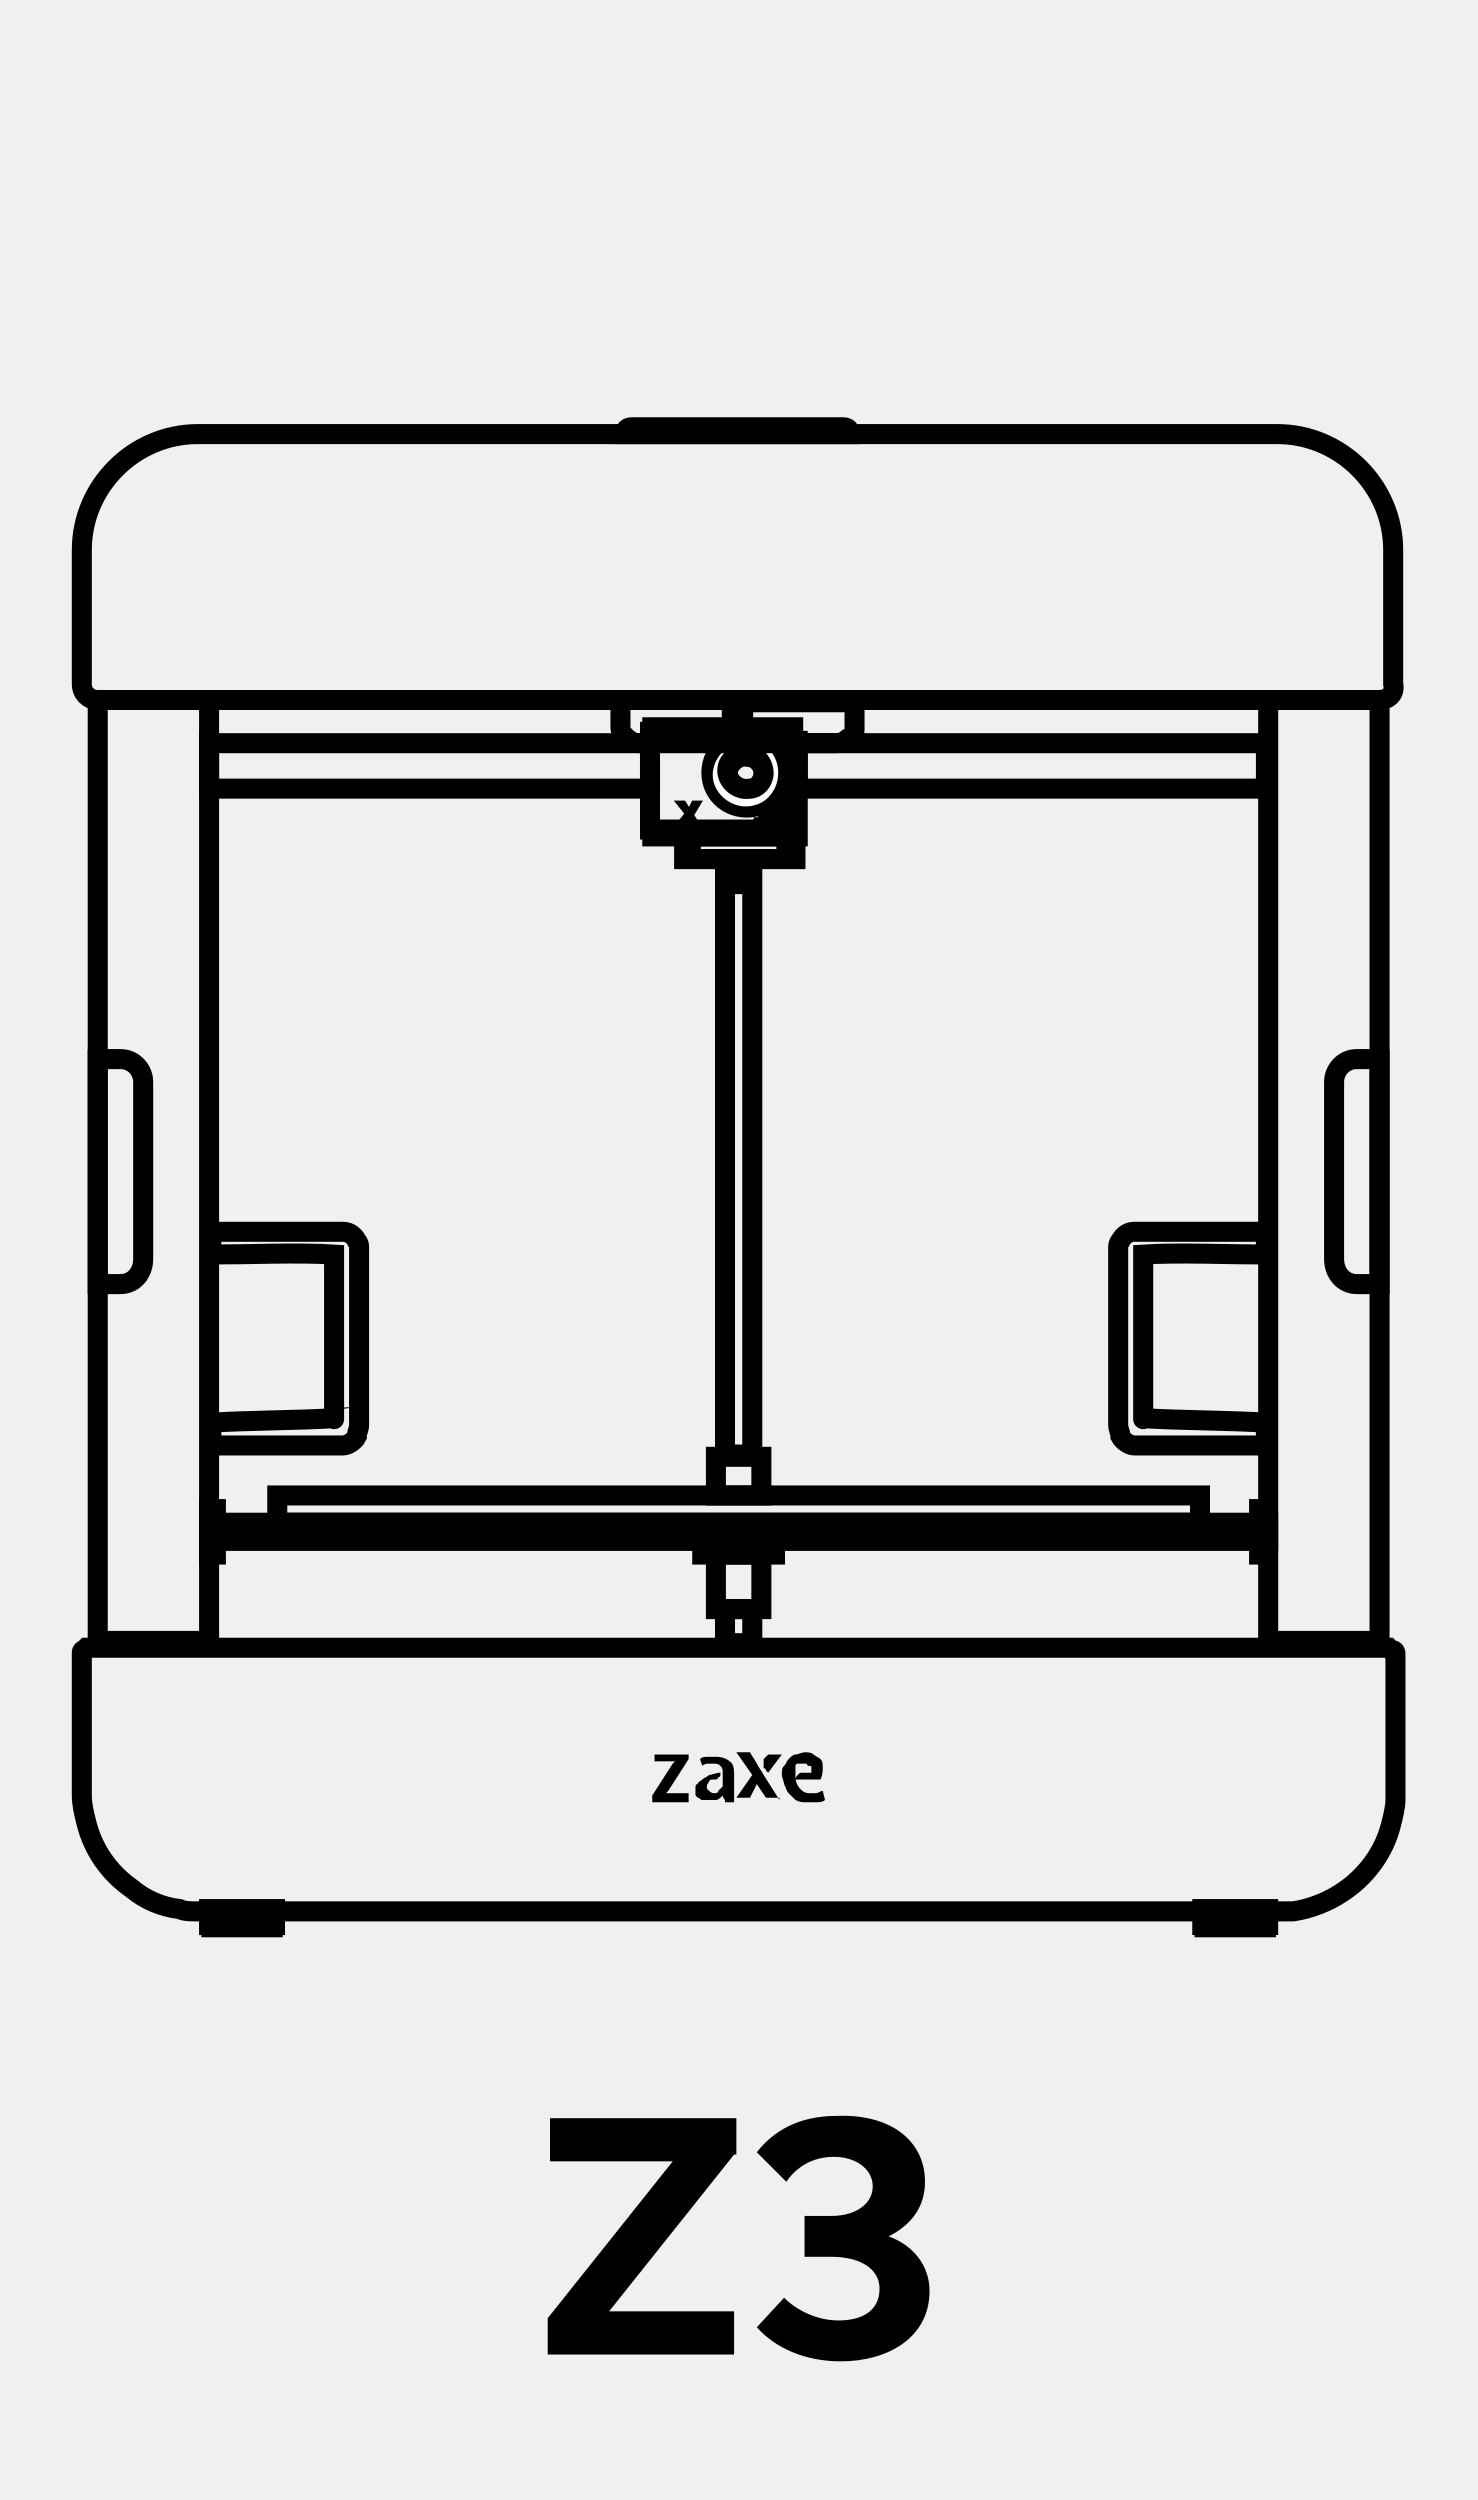
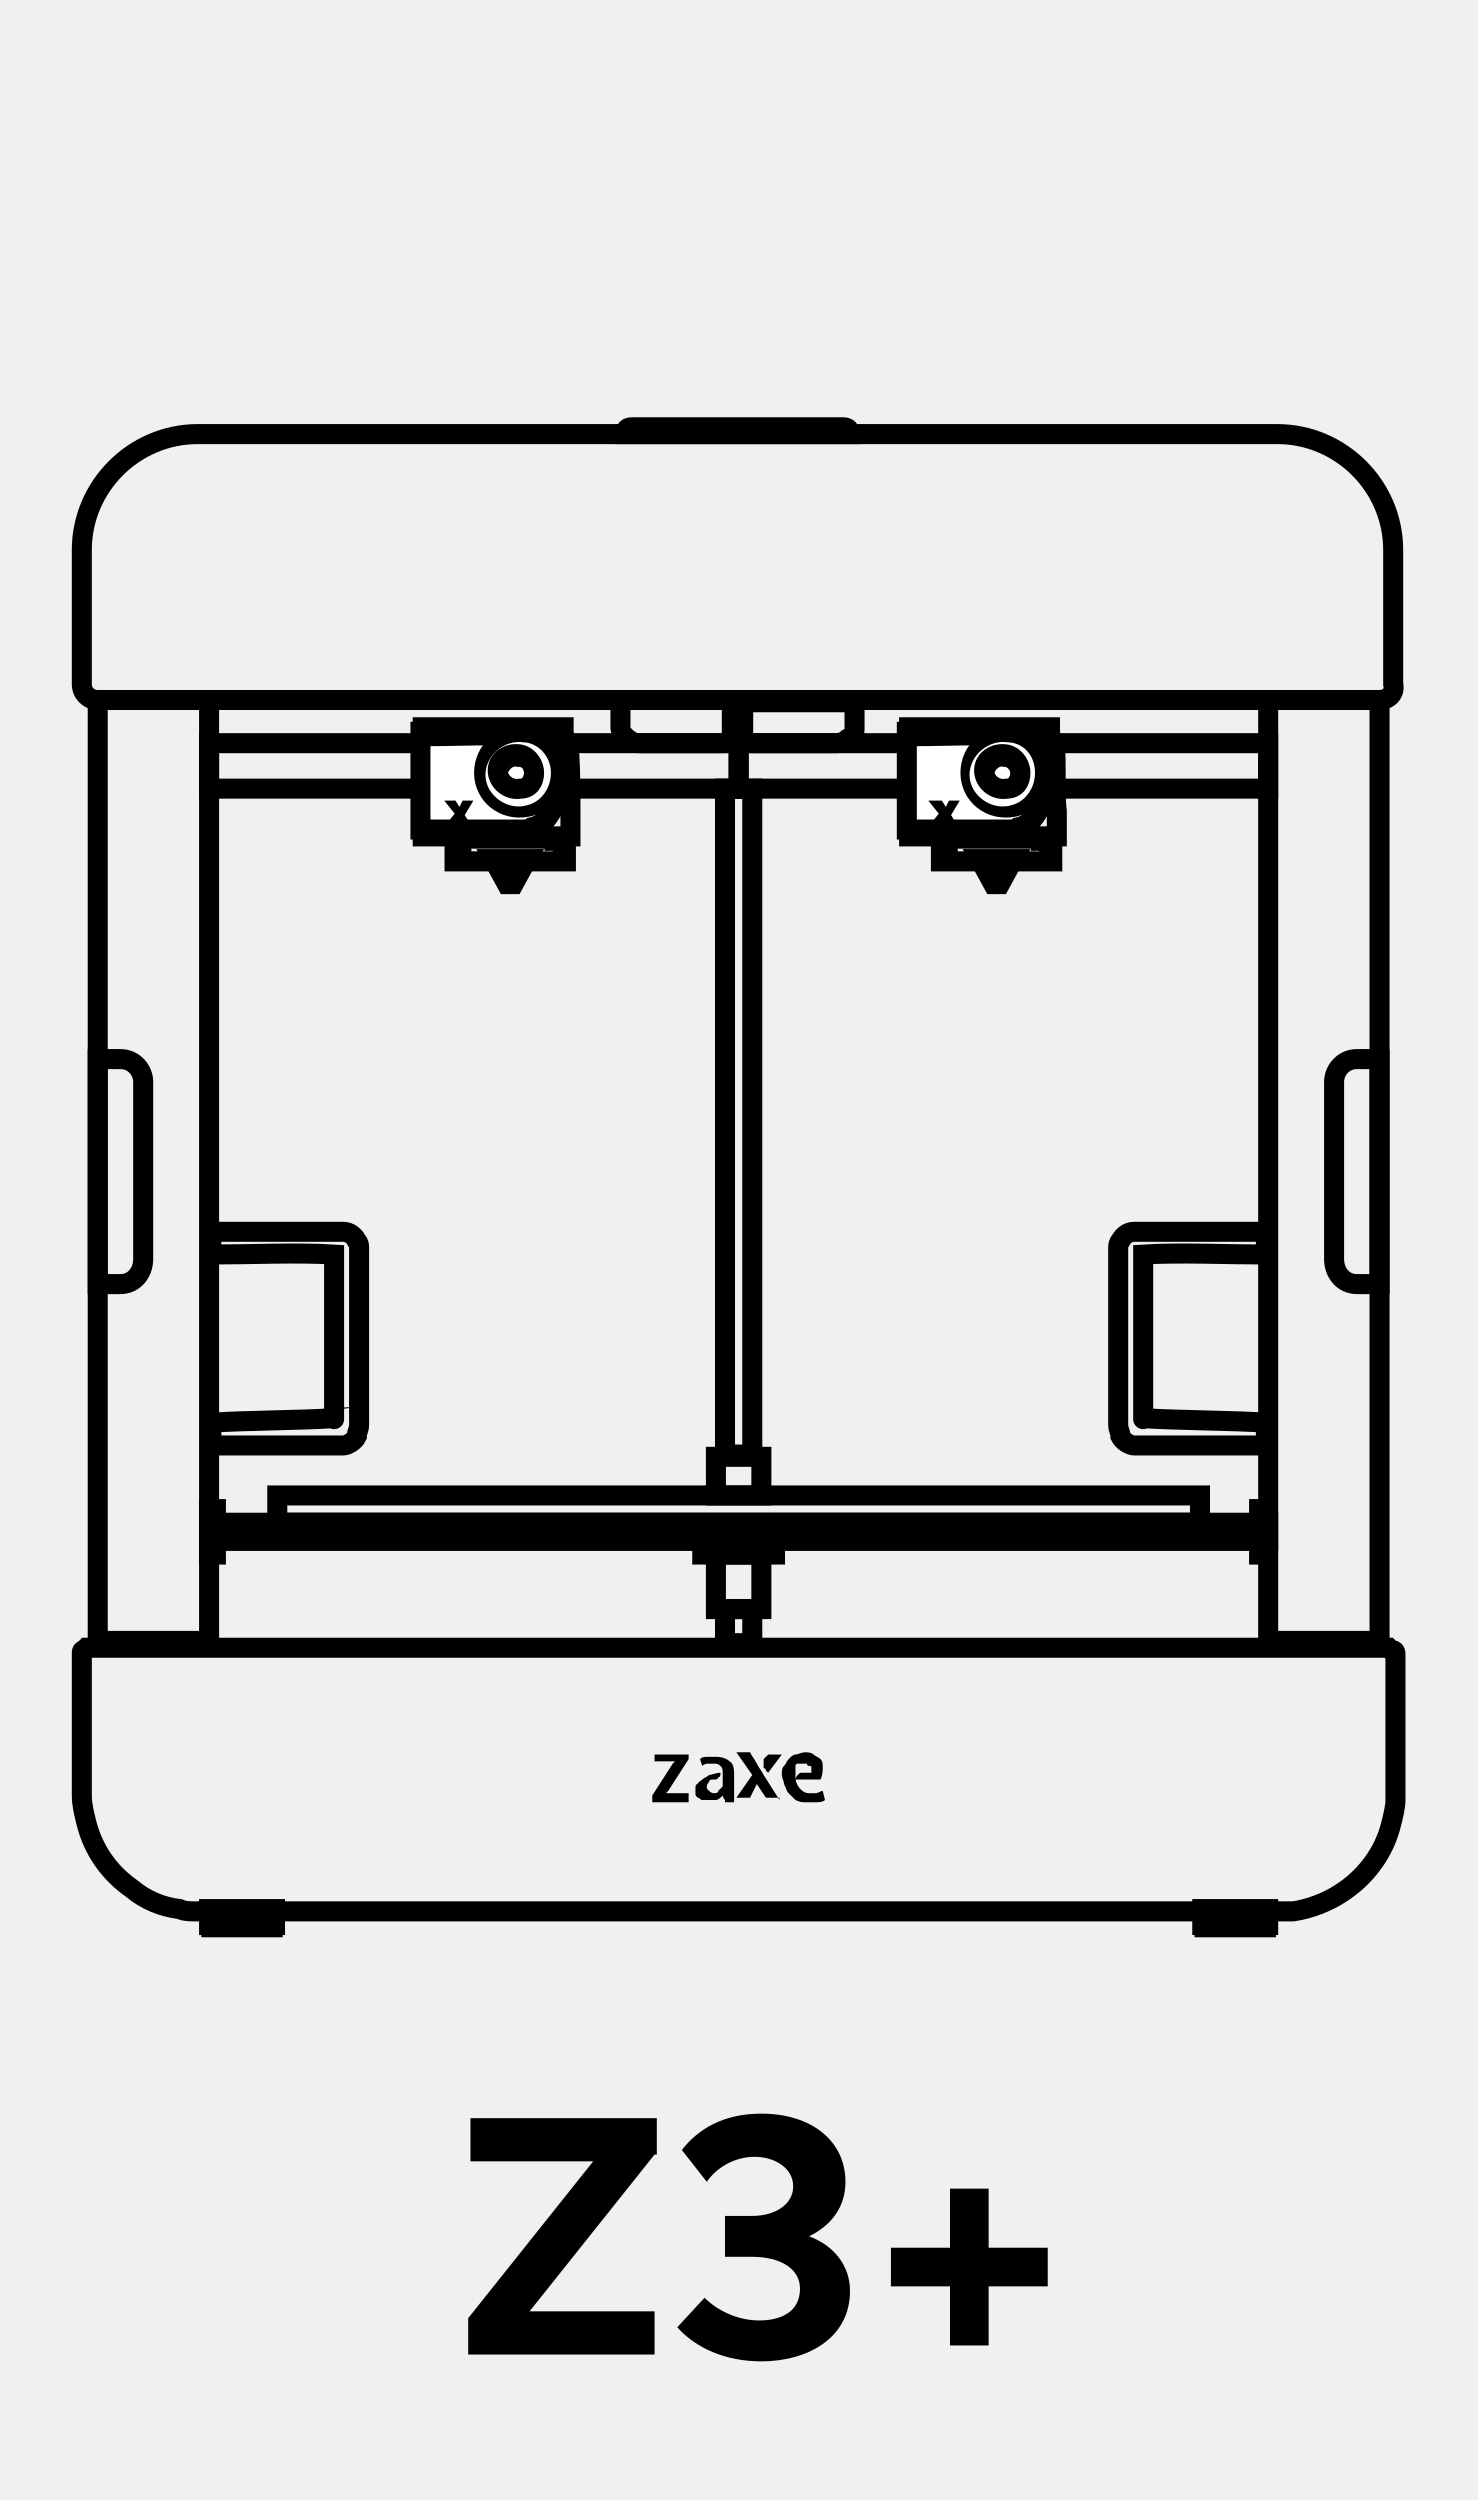
<svg xmlns="http://www.w3.org/2000/svg" version="1.1" id="Layer_3" x="0px" y="0px" viewBox="0 0 65 110" style="enable-background:new 0 0 65 110;" xml:space="preserve">
  <g>
-     <rect x="35.1" y="32.7" style="fill:none;stroke:#000000;stroke-width:0.881;stroke-miterlimit:10;" width="20.6" height="2" />
-     <rect x="9.2" y="32.7" style="fill:none;stroke:#000000;stroke-width:0.881;stroke-miterlimit:10;" width="19.4" height="2" />
-     <path style="fill:none;stroke:#000000;stroke-width:0.881;stroke-miterlimit:10;" d="M61.4,72.8v6c0,0.1,0,0.3,0,0.4c0,0.3-0.1,0.7-0.2,1.1c-0.3,1.2-1.1,2.3-2.2,3c-0.6,0.4-1.4,0.7-2.1,0.8   c0,0-0.2,0-0.2,0l-0.2,0l-0.2,0c-1,0-42.3,0-44.2,0c-0.3,0-3.3,0-3.5,0c-0.2,0-0.5,0-0.7-0.1c-0.8-0.1-1.5-0.4-2.1-0.9   c-1-0.7-1.7-1.7-2-2.9c-0.1-0.4-0.2-0.8-0.2-1.2c0,0,0-0.2,0-0.2v-6l0,0v0l0,0l0,0l0,0c0,0,0,0,0-0.1c0,0,0-0.1,0.1-0.1   c0,0,0,0,0,0c0,0,0,0,0,0c0,0,0.1-0.1,0.1-0.1c0,0,0,0,0,0c0,0,0,0,0.1,0c0,0,0,0,0.1,0c0,0,0,0,0.1,0h0h0.2v0c0,0,56.4,0,56.4,0v0   c0.1,0,0.2,0,0.3,0c0.1,0,0.1,0,0.1,0c0,0,0,0,0,0c0,0,0,0,0,0c0,0,0.1,0.1,0.1,0.1C61.4,72.6,61.4,72.7,61.4,72.8z" />
+     <path d="M28.8,94.8l-5.5,6.9h5.5v1.9h-8.2v-1.6l5.5-6.9h-5.4v-1.9h8.2V94.8z" />
+     <path d="M37.2,96c0,1.1-0.6,1.9-1.6,2.4c1.1,0.4,1.8,1.3,1.8,2.4c0,2.1-1.9,3.1-3.9,3.1c-1.6,0-2.9-0.6-3.7-1.5l1.2-1.3   c0.6,0.6,1.5,1,2.4,1c1,0,1.8-0.4,1.8-1.4c0-0.9-0.9-1.4-2.1-1.4h-1.2v-1.8h1.2c1,0,1.8-0.5,1.8-1.3c0-0.8-0.8-1.3-1.7-1.3   s-1.7,0.5-2.1,1.1L30,94.6c0.7-0.9,1.8-1.6,3.5-1.6C35.7,93,37.2,94.2,37.2,96z" />
+     <path d="M41.8,103.2v-2.6h-2.6v-1.7h2.6v-2.6h1.7v2.6h2.6v1.7h-2.6v2.6H41.8z" />
+   </g>
+   <g>
+     <rect x="32.5" y="32.7" style="fill:none;stroke:#000000;stroke-width:0.881;stroke-miterlimit:10;" width="23.3" height="2" />
+     <rect x="9.2" y="32.7" style="fill:none;stroke:#000000;stroke-width:0.881;stroke-miterlimit:10;" width="23.3" height="2" />
+     <path style="fill:none;stroke:#000000;stroke-width:0.881;stroke-miterlimit:10;" d="M61.4,72.8v6c0,0.1,0,0.3,0,0.4c0,0.3-0.1,0.7-0.2,1.1c-0.3,1.2-1.1,2.3-2.2,3c-0.6,0.4-1.4,0.7-2.1,0.8   l-0.2,0l-0.2,0l-0.2,0c-1,0-42.3,0-44.2,0c-0.3,0-3.3,0-3.5,0c-0.2,0-0.5,0-0.7-0.1c-0.8-0.1-1.5-0.4-2.1-0.9c-1-0.7-1.7-1.7-2-2.9   c-0.1-0.4-0.2-0.8-0.2-1.2c0,0,0-0.2,0-0.2v-6l0,0v0l0,0l0,0l0,0c0,0,0,0,0-0.1c0,0,0-0.1,0.1-0.1c0,0,0,0,0,0c0,0,0,0,0,0   c0,0,0.1-0.1,0.1-0.1c0,0,0,0,0,0c0,0,0,0,0.1,0c0,0,0,0,0.1,0c0,0,0,0,0.1,0h0h0.2v0c0,0,56.4,0,56.4,0v0c0.1,0,0.2,0,0.3,0   c0.1,0,0.1,0,0.1,0c0,0,0,0,0,0c0,0,0,0,0,0c0,0,0.1,0.1,0.1,0.1C61.4,72.6,61.4,72.7,61.4,72.8z" />
    <polygon style="fill:none;stroke:#000000;stroke-width:0.881;stroke-miterlimit:10;" points="55.8,84.6 55.8,84.6 55.8,84.6 55.8,84.6 55.8,84.6 55.8,84.6 55.8,84.6 55.8,84.6 55.8,84.6    55.8,84.6 55.8,84.6 55.8,84.6 55.8,84.7 55.8,84.7 55.8,84.7 55.8,84.7 55.8,84.7 55.8,84.7 55.8,84.7 55.8,84.7 55.8,84.7    55.8,84.7 55.8,84.7 55.8,84.7 55.8,84.7 55.8,84.7 55.8,84.7 55.8,84.7 55.8,84.7 55.7,84.7 55.7,84.7 55.7,84.7 55.7,84.7    55.7,84.8 55.7,84.8 55.7,84.8 55.7,84.8 55.7,84.8 55.7,84.8 55.7,84.8 55.7,84.8 55.7,84.8 55.7,84.8 55.7,84.8 55.6,84.8    55.6,84.8 55.6,84.8 54.3,84.8 53.1,84.8 53.1,84.8 53.1,84.8 53,84.8 53,84.8 53,84.8 53,84.8 53,84.8 53,84.8 53,84.8 53,84.8    53,84.8 53,84.8 53,84.8 53,84.7 53,84.7 53,84.7 53,84.7 52.9,84.7 52.9,84.7 52.9,84.7 52.9,84.7 52.9,84.7 52.9,84.7 52.9,84.7    52.9,84.7 52.9,84.7 52.9,84.7 52.9,84.7 52.9,84.7 52.9,84.7 52.9,84.7 52.9,84.7 52.9,84.7 52.9,84.7 52.9,84.6 52.9,84.6    52.9,84.6 52.9,84.6 52.9,84.6 52.9,84.6 52.9,84.6 52.9,84.6 52.9,84.6 52.9,84.6 52.9,84.6 52.9,84.6 52.9,84 55.8,84  " />
    <path style="fill:none;stroke:#000000;stroke-width:0.881;stroke-miterlimit:10;" d="M50.3,62.4c0,0,0-7.1,0-7.1c0,0,0,0,0-0.1c1.5-0.1,3.9,0,5.4,0v-1c-1.7,0-4.2,0-5.8,0   c-0.3,0-0.5,0.2-0.6,0.4c-0.1,0.1-0.1,0.2-0.1,0.3c0,0.1,0,0.1,0,0.2c0,0,0,7.5,0,7.6c0,0.2,0.1,0.3,0.1,0.5   c0.1,0.2,0.4,0.4,0.6,0.4c1.7,0,4.2,0,5.8,0v-1C54.3,62.5,51.9,62.5,50.3,62.4L50.3,62.4C50.3,62.5,50.3,62.5,50.3,62.4   C50.3,62.5,50.3,62.4,50.3,62.4z" />
    <path style="fill:none;stroke:#000000;stroke-width:0.881;stroke-miterlimit:10;" d="M14.7,62.4c0,0,0-7.1,0-7.1c0,0,0,0,0-0.1c-1.5-0.1-3.9,0-5.4,0v-1c1.7,0,4.2,0,5.8,0c0.3,0,0.5,0.2,0.6,0.4   c0.1,0.1,0.1,0.2,0.1,0.3c0,0.1,0,0.1,0,0.2c0,0,0,7.5,0,7.6c0,0.2-0.1,0.3-0.1,0.5c-0.1,0.2-0.4,0.4-0.6,0.4c-1.7,0-4.2,0-5.8,0   v-1C10.7,62.5,13.1,62.5,14.7,62.4L14.7,62.4C14.6,62.5,14.6,62.5,14.7,62.4C14.7,62.5,14.7,62.4,14.7,62.4z" />
    <polygon style="fill:none;stroke:#000000;stroke-width:0.881;stroke-miterlimit:10;" points="12.1,84.6 12.1,84.6 12.1,84.6 12.1,84.6 12.1,84.6 12.1,84.6 12.1,84.6 12.1,84.6 12.1,84.6    12.1,84.6 12.1,84.6 12.1,84.7 12.1,84.7 12.1,84.7 12.1,84.7 12.1,84.7 12.1,84.7 12.1,84.7 12.1,84.7 12.1,84.7 12.1,84.7    12.1,84.7 12.1,84.7 12.1,84.7 12.1,84.7 12.1,84.7 12.1,84.7 12.1,84.7 12,84.7 12,84.7 12,84.7 12,84.7 12,84.8 12,84.8 12,84.8    12,84.8 12,84.8 12,84.8 12,84.8 12,84.8 12,84.8 12,84.8 12,84.8 12,84.8 11.9,84.8 11.9,84.8 10.7,84.8 9.4,84.8 9.4,84.8    9.4,84.8 9.3,84.8 9.3,84.8 9.3,84.8 9.3,84.8 9.3,84.8 9.3,84.8 9.3,84.8 9.3,84.8 9.3,84.8 9.3,84.8 9.3,84.8 9.3,84.7 9.3,84.7    9.3,84.7 9.3,84.7 9.3,84.7 9.2,84.7 9.2,84.7 9.2,84.7 9.2,84.7 9.2,84.7 9.2,84.7 9.2,84.7 9.2,84.7 9.2,84.7 9.2,84.7 9.2,84.7    9.2,84.7 9.2,84.7 9.2,84.7 9.2,84.7 9.2,84.7 9.2,84.6 9.2,84.6 9.2,84.6 9.2,84.6 9.2,84.6 9.2,84.6 9.2,84.6 9.2,84.6 9.2,84.6    9.2,84.6 9.2,84.6 9.2,84.6 9.2,84 12.1,84 12.1,84.6  " />
    <g>
      <rect x="55.4" y="67.8" style="fill:none;stroke:#000000;stroke-width:0.881;stroke-miterlimit:10;" width="0.3" height="0.6" />
      <polygon style="fill:none;stroke:#000000;stroke-width:0.881;stroke-miterlimit:10;" points="55.8,67 55.8,67.8 55.4,67.8 55.4,67.8 34.1,67.8 30.9,67.8 9.6,67.8 9.2,67.8 9.2,67 9.6,67     12.2,67 52.8,67 55.4,67 55.4,67   " />
      <rect x="55.4" y="66.4" style="fill:none;stroke:#000000;stroke-width:0.881;stroke-miterlimit:10;" width="0.3" height="0.6" />
      <polygon style="fill:none;stroke:#000000;stroke-width:0.881;stroke-miterlimit:10;" points="52.8,65.8 52.8,67 12.2,67 12.2,65.8 31.5,65.8 33.5,65.8   " />
      <polygon style="fill:none;stroke:#000000;stroke-width:0.881;stroke-miterlimit:10;" points="34.1,67.8 34.1,68.4 33.5,68.4 31.5,68.4 30.9,68.4 30.9,67.8   " />
      <polygon style="fill:none;stroke:#000000;stroke-width:0.881;stroke-miterlimit:10;" points="33.5,68.4 33.5,70.8 33.1,70.8 31.9,70.8 31.5,70.8 31.5,68.4   " />
      <polygon style="fill:none;stroke:#000000;stroke-width:0.881;stroke-miterlimit:10;" points="33.5,64.1 33.5,65.8 31.5,65.8 31.5,64.1 31.9,64.1 33.1,64.1   " />
      <rect x="31.9" y="70.8" style="fill:none;stroke:#000000;stroke-width:0.881;stroke-miterlimit:10;" width="1.2" height="1.5" />
-       <rect x="31.9" y="37.8" style="fill:none;stroke:#000000;stroke-width:0.881;stroke-miterlimit:10;" width="1.2" height="26.2" />
+       <rect x="31.9" y="34.7" style="fill:none;stroke:#000000;stroke-width:0.881;stroke-miterlimit:10;" width="1.2" height="29.3" />
      <rect x="9.2" y="67.8" style="fill:none;stroke:#000000;stroke-width:0.881;stroke-miterlimit:10;" width="0.3" height="0.6" />
      <rect x="9.2" y="66.4" style="fill:none;stroke:#000000;stroke-width:0.881;stroke-miterlimit:10;" width="0.3" height="0.6" />
    </g>
    <g>
      <rect x="55.8" y="30.8" style="fill:none;stroke:#000000;stroke-width:0.881;stroke-miterlimit:10;" width="4.9" height="41.4" />
      <rect x="4.3" y="30.8" style="fill:none;stroke:#000000;stroke-width:0.881;stroke-miterlimit:10;" width="4.9" height="41.4" />
    </g>
    <g>
      <path d="M28.8,77.2h1.5v0.2l-0.9,1.4l-0.1,0.1l0.1,0h0.9v0.4h-1.6V79l0.9-1.4l0.1-0.1l-0.1,0h-0.8V77.2z" />
      <path d="M31.9,79.2C31.9,79.2,31.9,79.2,31.9,79.2c-0.1-0.1-0.1-0.2-0.1-0.2l0-0.1l0,0.1c-0.1,0.1-0.2,0.2-0.3,0.2    c-0.1,0-0.2,0-0.3,0c-0.1,0-0.2,0-0.3,0c-0.1,0-0.1-0.1-0.2-0.1c-0.1-0.1-0.1-0.1-0.1-0.2c0-0.1,0-0.1,0-0.2c0-0.1,0-0.2,0.1-0.2    c0-0.1,0.1-0.1,0.2-0.2c0.1-0.1,0.2-0.1,0.3-0.2c0.1,0,0.3-0.1,0.5-0.1c0,0.1,0,0.2-0.1,0.2c0,0.1-0.1,0.1-0.2,0.1    c-0.1,0-0.2,0-0.2,0.1c0,0-0.1,0.1-0.1,0.2c0,0.1,0,0.1,0.1,0.2c0,0,0.1,0.1,0.2,0.1c0.1,0,0.2,0,0.2-0.1c0.1-0.1,0.1-0.1,0.2-0.2    V78c0-0.1,0-0.2-0.1-0.3c-0.1-0.1-0.2-0.1-0.3-0.1c-0.1,0-0.1,0-0.2,0c-0.1,0-0.2,0-0.3,0.1l-0.1-0.3c0.1-0.1,0.2-0.1,0.4-0.1    c0.1,0,0.2,0,0.3,0c0.3,0,0.5,0.1,0.6,0.2c0.2,0.1,0.2,0.4,0.2,0.6v0.7c0,0.1,0,0.2,0,0.2c0,0.1,0,0.2,0,0.3H31.9z" />
      <path d="M35.7,78c0-0.1,0-0.1,0-0.2c0-0.1,0-0.1-0.1-0.1s-0.1-0.1-0.1-0.1c0,0-0.1,0-0.2,0c-0.1,0-0.1,0-0.2,0    c-0.1,0-0.1,0.1-0.1,0.1S35,77.8,35,77.9s0,0.2,0,0.3c0,0.2,0.1,0.4,0.2,0.5c0.1,0.1,0.2,0.2,0.4,0.2c0.1,0,0.2,0,0.3,0    c0.1,0,0.2-0.1,0.3-0.1l0.1,0.4c-0.1,0.1-0.3,0.1-0.4,0.1c-0.1,0-0.2,0-0.4,0c-0.2,0-0.3,0-0.5-0.1c-0.1-0.1-0.2-0.2-0.3-0.3    c-0.1-0.1-0.1-0.2-0.2-0.4c0-0.1-0.1-0.3-0.1-0.4c0-0.2,0-0.3,0.1-0.4c0.1-0.1,0.1-0.2,0.2-0.3c0.1-0.1,0.2-0.2,0.3-0.2    c0.1,0,0.3-0.1,0.4-0.1c0.1,0,0.3,0,0.4,0.1c0.1,0.1,0.2,0.1,0.3,0.2c0.1,0.1,0.1,0.2,0.1,0.4c0,0.1,0,0.3-0.1,0.5h-1.1    c0-0.1,0.1-0.2,0.1-0.2c0.1-0.1,0.1-0.1,0.2-0.1H35.7z" />
      <g>
        <path d="M34.3,79.2l-0.7-1.1c-0.1-0.2-0.2-0.3-0.3-0.5c-0.1-0.2-0.2-0.3-0.3-0.5h-0.6l0.7,1l-0.7,1H33l0.3-0.6l0.4,0.6H34.3z" />
        <g>
          <path d="M33.8,77.2h0.6L33.8,78c0,0-0.1-0.1-0.1-0.1c0,0,0-0.1-0.1-0.1c0-0.1,0-0.1,0-0.2s0-0.1,0-0.2L33.8,77.2z" />
        </g>
      </g>
    </g>
    <path style="fill:none;stroke:#000000;stroke-width:0.881;stroke-miterlimit:10;" d="M59.7,56.5h1v-9.9h-1c-0.6,0-1,0.5-1,1v7.8C58.7,56,59.1,56.5,59.7,56.5z" />
    <path style="fill:none;stroke:#000000;stroke-width:0.881;stroke-miterlimit:10;" d="M5.3,56.5h-1v-9.9h1c0.6,0,1,0.5,1,1v7.8C6.3,56,5.9,56.5,5.3,56.5z" />
    <g>
-       <path style="fill:none;stroke:#000000;stroke-width:0.881;stroke-miterlimit:10;" d="M34.6,34c0,0.3,0,1-0.1,1.3c-0.1,0.5-0.5,1-1,1.1c-0.1,0.1-0.3,0.1-0.5,0.1c-0.9,0-3.5,0-4.4,0    c0-1.2,0-3.2,0-4.3c0.8,0,3.5,0,4.4,0c0.1,0,0.3,0,0.4,0.1C34.1,32.6,34.6,33.3,34.6,34z" />
-       <polygon style="fill:none;stroke:#000000;stroke-width:0.881;stroke-miterlimit:10;" points="35.1,35.7 35.1,36.8 34.9,36.8 34.7,36.8 34.6,36.8 30.4,36.8 29.7,36.8 28.7,36.8 28.7,36.6     29.7,36.6 32.8,36.6 32.9,36.6 32.9,36.6 33,36.6 33.1,36.6 33.1,36.6 33.2,36.6 33.2,36.6 33.3,36.6 33.3,36.6 33.4,36.5     33.5,36.5 33.5,36.5 33.6,36.5 33.6,36.4 33.7,36.4 33.7,36.4 33.8,36.4 33.8,36.3 33.9,36.3 33.9,36.3 34,36.2 34,36.2 34,36.1     34.1,36.1 34.1,36 34.2,36 34.2,36 34.2,35.9 34.3,35.9 34.3,35.8 34.3,35.8 34.4,35.7 34.4,35.7 34.4,35.6 34.4,35.5 34.5,35.5     34.5,35.4 34.5,35.4 34.5,35.3 34.5,35.3 34.5,35.2 34.5,35.1 34.5,35.1 34.6,35 34.6,35 34.6,34.9 34.6,34 34.6,34 34.6,33.9     34.5,33.9 34.5,33.8 34.5,33.7 34.5,33.7 34.5,33.6 34.5,33.6 34.5,33.5 34.5,33.4 34.4,33.4 34.4,33.3 34.4,33.3 34.4,33.2     34.3,33.2 34.3,33.1 34.3,33.1 34.2,33 34.2,33 34.2,32.9 34.1,32.9 34.1,32.8 34,32.8 34,32.8 34,32.7 33.9,32.7 33.9,32.6     33.8,32.6 33.8,32.6 33.7,32.5 33.7,32.5 33.6,32.5 33.6,32.5 33.5,32.4 33.5,32.4 33.4,32.4 33.3,32.4 33.3,32.4 33.2,32.3     33.2,32.3 33.1,32.3 33.1,32.3 33,32.3 32.9,32.3 32.9,32.3 32.8,32.3 29.7,32.3 28.7,32.3 28.7,32 34.9,32 34.9,32.4 35,32.5     35,32.5 35,32.6 35,32.6 35,32.6 35,32.6 35.1,32.6 35.1,32.6 35.1,32.6 35.1,32.7 35.1,32.7 35.1,32.7 35.1,32.7 35.1,32.7     35.1,32.7 35.1,32.7 35.1,32.8 35.1,32.8 35.1,32.8 35.1,32.8 35.1,32.8 35.1,32.8 35.1,32.9 35.1,32.9 35.1,32.9 35.1,32.9     35.1,34.8   " />
-       <polygon style="fill:none;stroke:#000000;stroke-width:0.881;stroke-miterlimit:10;" points="35,37.3 35,37.8 34.5,37.8 34.5,37.8 34.4,37.8 32.9,37.8 32.8,37.8 32.5,37.8 32.1,37.8     32.1,37.8 30.7,37.8 30.7,37.8 30.5,37.8 30.5,37.8 30.1,37.8 30.1,37.3 30.1,37.2 30.1,37.2 30.1,37.2 30.1,37.2 30.1,37.2     30.1,37.2 30.1,37.2 30.1,37.2 30.1,37.2 30.1,37.2 30.1,37.2 30.1,37.2 30.1,37.2 30.1,37.2 30.1,37.2 30.1,37.2 30.1,37.2     30.1,37.2 30.1,37.2 30.1,37.1 30.1,37.1 30.1,37.1 30.1,37.1 30.1,37.1 30.2,37.1 30.2,37.1 30.2,37.1 30.2,37.1 30.2,37.1     30.2,37.1 30.2,37.1 30.2,37.1 30.3,37.1 30.3,37 30.3,37 30.3,37 30.3,37 30.4,37 30.4,37 30.4,37 30.4,36.8 34.6,36.8 34.6,37     34.6,37 34.6,37 34.7,37 34.7,37 34.7,37 34.7,37 34.8,37.1 34.8,37.1 34.8,37.1 34.8,37.1 34.8,37.1 34.8,37.1 34.9,37.1     34.9,37.1 34.9,37.1 34.9,37.1 34.9,37.1 34.9,37.1 34.9,37.1 34.9,37.1 34.9,37.1 34.9,37.2 34.9,37.2 34.9,37.2 34.9,37.2     34.9,37.2 34.9,37.2 34.9,37.2 34.9,37.2 34.9,37.2 34.9,37.2 34.9,37.2 35,37.2 35,37.2 35,37.2 35,37.2 35,37.2 35,37.2     35,37.2 35,37.2   " />
-       <path style="stroke:#000000;stroke-width:0.147;stroke-miterlimit:10;" d="M30.5,35.8l0.3-0.5h-0.3c0,0-0.1,0.2-0.1,0.2C30.4,35.6,30.4,35.7,30.5,35.8z M30.8,36.4l-0.7-1.1h-0.3    l0.4,0.5l-0.4,0.5h0.3l0.2-0.3l0.2,0.3H30.8z" />
-       <polygon style="fill:none;stroke:#000000;stroke-width:0.881;stroke-miterlimit:10;" points="32.6,38.9 33.2,37.8 31.7,37.8 32.3,38.9   " />
-       <path style="fill:none;stroke:#000000;stroke-width:0.881;stroke-miterlimit:10;" d="M34.3,34c0-0.7-0.5-1.3-1.1-1.5c-1-0.3-1.9,0.5-1.9,1.5c0,1,0.9,1.7,1.9,1.5C33.9,35.4,34.4,34.7,34.3,34z" />
-       <path style="fill:none;stroke:#000000;stroke-width:0.881;stroke-miterlimit:10;" d="M33.6,34c0,0.3-0.2,0.7-0.6,0.8c-0.5,0.1-1-0.2-1-0.7c0-0.5,0.5-0.9,0.9-0.8C33.3,33.3,33.6,33.7,33.6,34z" />
-       <path style="fill:none;stroke:#FFFFFF;stroke-width:0.881;stroke-miterlimit:10;" d="M33.8,34c0,0.5-0.3,0.9-0.7,1c-0.6,0.2-1.3-0.3-1.3-0.9c0-0.6,0.6-1.1,1.2-1C33.5,33.1,33.8,33.5,33.8,34z" />
-       <path style="fill:none;stroke:#000000;stroke-width:0.881;stroke-miterlimit:10;" d="M33.6,34c0-0.3-0.2-0.7-0.6-0.8c-0.5-0.1-1,0.2-1,0.7c0,0.5,0.5,0.9,1,0.8C33.3,34.7,33.6,34.4,33.6,34z" />
-     </g>
-     <g>
      <path style="fill:none;stroke:#000000;stroke-width:0.881;stroke-miterlimit:10;" d="M32.7,32.1c0-0.2,0-1.1,0-1.2h4.9c0,0.4,0,0.8,0,1.2c0,0.2-0.1,0.3-0.3,0.4c-0.1,0.1-0.3,0.2-0.5,0.2    c-0.7,0-2.1,0-2.8,0c-0.2,0-1.1,0-1.3,0c0,0,0,0,0,0l0,0c0,0,0,0,0,0C32.7,32.5,32.7,32.2,32.7,32.1z" />
      <path style="fill:none;stroke:#000000;stroke-width:0.881;stroke-miterlimit:10;" d="M31.8,32.7c-0.5,0-3.3,0-3.7,0c-0.2,0-0.4-0.1-0.6-0.3c-0.1-0.1-0.2-0.2-0.2-0.4c0-0.4,0-0.8,0-1.2h4.9    c0,0.5,0,1.3,0,1.8c0,0,0,0,0,0l0,0C32.3,32.7,31.9,32.7,31.8,32.7z" />
    </g>
    <path style="fill:none;stroke:#000000;stroke-width:0.881;stroke-miterlimit:10;" d="M37.1,18.8h-9.3c-0.2,0-0.3,0.1-0.3,0.3l0,0h9.9l0,0C37.4,18.9,37.3,18.8,37.1,18.8z" />
    <path style="fill:none;stroke:#000000;stroke-width:0.881;stroke-miterlimit:10;" d="M60.7,30.8H4.3c-0.4,0-0.7-0.3-0.7-0.7v-5.9c0-2.8,2.3-5.1,5.1-5.1h47.5c2.8,0,5.1,2.3,5.1,5.1v5.9   C61.4,30.5,61.1,30.8,60.7,30.8z" />
-   </g>
-   <g>
-     <path d="M32.3,94.8l-5.5,6.9h5.5v1.9h-8.2v-1.6l5.5-6.9h-5.4v-1.9h8.2V94.8z" />
-     <path d="M40.7,96c0,1.1-0.6,1.9-1.6,2.4c1.1,0.4,1.8,1.3,1.8,2.4c0,2.1-1.9,3.1-3.9,3.1c-1.6,0-2.9-0.6-3.7-1.5l1.2-1.3   c0.6,0.6,1.5,1,2.4,1c1,0,1.8-0.4,1.8-1.4c0-0.9-0.9-1.4-2.1-1.4h-1.2v-1.8h1.2c1,0,1.8-0.5,1.8-1.3c0-0.8-0.8-1.3-1.7-1.3   c-1,0-1.7,0.5-2.1,1.1l-1.3-1.3c0.7-0.9,1.8-1.6,3.5-1.6C39.2,93,40.7,94.2,40.7,96z" />
+     <g>
+       <g>
+         <path style="fill:#FFFFFF;stroke:#000000;stroke-width:0.881;stroke-miterlimit:10;" d="M24.5,34c0,0.3,0,1-0.1,1.3c-0.1,0.5-0.5,1-1,1.1c-0.1,0.1-0.3,0.1-0.5,0.1c-0.9,0-3.5,0-4.4,0     c0-1.2,0-3.2,0-4.3c0.8,0,3.5,0,4.4,0c0.1,0,0.3,0,0.4,0.1C24,32.6,24.5,33.3,24.5,34z" />
+         <path style="fill:#FFFFFF;fill-opacity:0;stroke:#000000;stroke-width:0.881;stroke-miterlimit:10;" d="M25.1,35.7v1.1c-1.6,0-4.9,0-6.5,0v-0.2c0.9,0,3.5,0,4.4,0c0.3-0.1,0.6-0.2,0.9-0.4     c0.3-0.3,0.6-0.8,0.6-1.3c0-0.3,0-1-0.1-1.3c-0.1-0.3-0.3-0.6-0.5-0.8c-0.2-0.2-0.6-0.4-0.9-0.4c-0.9-0.1-3.5,0-4.4,0V32h6.2v0.4     c0.1,0.1,0.2,0.2,0.2,0.3C25.1,33.4,25.1,35,25.1,35.7z" />
+         <path style="fill:#FFFFFF;fill-opacity:0;stroke:#000000;stroke-width:0.881;stroke-miterlimit:10;" d="M24.9,37.3v0.6c-1.5,0-3.3,0-4.9,0v-0.6c0,0,0,0,0,0l0,0c0.1-0.1,0.2-0.2,0.3-0.2v-0.2h4.1V37     c0.1,0,0.2,0.1,0.3,0.2C24.9,37.1,24.9,37.2,24.9,37.3C24.9,37.2,24.9,37.2,24.9,37.3C24.9,37.2,24.9,37.2,24.9,37.3L24.9,37.3     L24.9,37.3C24.9,37.2,24.9,37.2,24.9,37.3z" />
+         <path style="stroke:#000000;stroke-width:0.147;stroke-miterlimit:10;" d="M20.4,35.8l0.3-0.5h-0.3c0,0-0.1,0.2-0.1,0.2C20.3,35.6,20.3,35.7,20.4,35.8z M20.7,36.4L20,35.3h-0.3     l0.4,0.5l-0.4,0.5H20l0.2-0.3l0.2,0.3H20.7z" />
+         <polygon style="fill:none;stroke:#000000;stroke-width:0.881;stroke-miterlimit:10;" points="22.6,38.9 23.2,37.8 21.7,37.8 22.3,38.9    " />
+         <path style="fill:none;stroke:#000000;stroke-width:0.881;stroke-miterlimit:10;" d="M24.3,34c0-0.7-0.5-1.3-1.1-1.5c-1-0.3-1.9,0.5-1.9,1.5c0,1,0.9,1.7,1.9,1.5C23.8,35.4,24.3,34.7,24.3,34z     " />
+         <path style="fill:none;stroke:#000000;stroke-width:0.881;stroke-miterlimit:10;" d="M23.5,34c0,0.3-0.2,0.7-0.6,0.8c-0.5,0.1-1-0.2-1-0.7c0-0.5,0.5-0.9,0.9-0.8C23.3,33.3,23.5,33.7,23.5,34z     " />
+         <path style="fill:none;stroke:#FFFFFF;stroke-width:0.881;stroke-miterlimit:10;" d="M23.8,34c0,0.5-0.3,0.9-0.7,1c-0.6,0.2-1.3-0.3-1.3-0.9c0-0.6,0.6-1.1,1.2-1C23.4,33.1,23.8,33.5,23.8,34z     " />
+         <path style="fill:none;stroke:#000000;stroke-width:0.881;stroke-miterlimit:10;" d="M23.5,34c0-0.3-0.2-0.7-0.6-0.8c-0.5-0.1-1,0.2-1,0.7c0,0.5,0.5,0.9,1,0.8C23.3,34.7,23.5,34.4,23.5,34z" />
+       </g>
+       <g>
+         <path style="fill:#FFFFFF;stroke:#000000;stroke-width:0.881;stroke-miterlimit:10;" d="M45.9,34c0,0.3,0,1-0.1,1.3c-0.1,0.5-0.5,1-1,1.1c-0.1,0.1-0.3,0.1-0.5,0.1c-0.9,0-3.5,0-4.4,0     c0-1.2,0-3.2,0-4.3c0.8,0,3.5,0,4.4,0c0.1,0,0.3,0,0.4,0.1C45.4,32.6,45.9,33.3,45.9,34z" />
+         <path style="fill:#FFFFFF;fill-opacity:0;stroke:#000000;stroke-width:0.881;stroke-miterlimit:10;" d="M46.5,35.7v1.1c-1.6,0-4.9,0-6.5,0v-0.2c0.9,0,3.5,0,4.4,0c0.3-0.1,0.6-0.2,0.9-0.4     c0.3-0.3,0.6-0.8,0.6-1.3c0-0.3,0-1-0.1-1.3c-0.1-0.3-0.3-0.6-0.5-0.8c-0.2-0.2-0.6-0.4-0.9-0.4c-0.9-0.1-3.5,0-4.4,0V32h6.2v0.4     c0.1,0.1,0.2,0.2,0.2,0.3C46.5,33.4,46.4,35,46.5,35.7z" />
+         <path style="fill:#FFFFFF;fill-opacity:0;stroke:#000000;stroke-width:0.881;stroke-miterlimit:10;" d="M46.3,37.3v0.6c-1.5,0-3.3,0-4.9,0v-0.6c0,0,0,0,0,0l0,0c0.1-0.1,0.2-0.2,0.3-0.2v-0.2h4.1V37     c0.1,0,0.2,0.1,0.3,0.2C46.2,37.1,46.2,37.2,46.3,37.3C46.2,37.2,46.2,37.2,46.3,37.3C46.3,37.2,46.3,37.2,46.3,37.3L46.3,37.3     L46.3,37.3C46.3,37.2,46.3,37.2,46.3,37.3z" />
+         <path style="stroke:#000000;stroke-width:0.147;stroke-miterlimit:10;" d="M41.8,35.8l0.3-0.5h-0.3c0,0-0.1,0.2-0.1,0.2C41.7,35.6,41.7,35.7,41.8,35.8z M42.1,36.4l-0.7-1.1H41     l0.4,0.5l-0.4,0.5h0.3l0.2-0.3l0.2,0.3H42.1z" />
+         <polygon style="fill:none;stroke:#000000;stroke-width:0.881;stroke-miterlimit:10;" points="44,38.9 44.6,37.8 43.1,37.8 43.7,38.9    " />
+         <path style="fill:none;stroke:#000000;stroke-width:0.881;stroke-miterlimit:10;" d="M45.7,34c0-0.7-0.5-1.3-1.1-1.5c-1-0.3-1.9,0.5-1.9,1.5c0,1,0.9,1.7,1.9,1.5C45.2,35.4,45.7,34.7,45.7,34z     " />
+         <path style="fill:none;stroke:#000000;stroke-width:0.881;stroke-miterlimit:10;" d="M44.9,34c0,0.3-0.2,0.7-0.6,0.8c-0.5,0.1-1-0.2-1-0.7c0-0.5,0.5-0.9,0.9-0.8C44.6,33.3,44.9,33.7,44.9,34z     " />
+         <path style="fill:none;stroke:#FFFFFF;stroke-width:0.881;stroke-miterlimit:10;" d="M45.1,34c0,0.5-0.3,0.9-0.7,1c-0.6,0.2-1.3-0.3-1.3-0.9c0-0.6,0.6-1.1,1.2-1C44.8,33.1,45.1,33.5,45.1,34z     " />
+         <path style="fill:none;stroke:#000000;stroke-width:0.881;stroke-miterlimit:10;" d="M44.9,34c0-0.3-0.2-0.7-0.6-0.8c-0.5-0.1-1,0.2-1,0.7c0,0.5,0.5,0.9,1,0.8C44.7,34.7,44.9,34.4,44.9,34z" />
+       </g>
+     </g>
  </g>
</svg>
